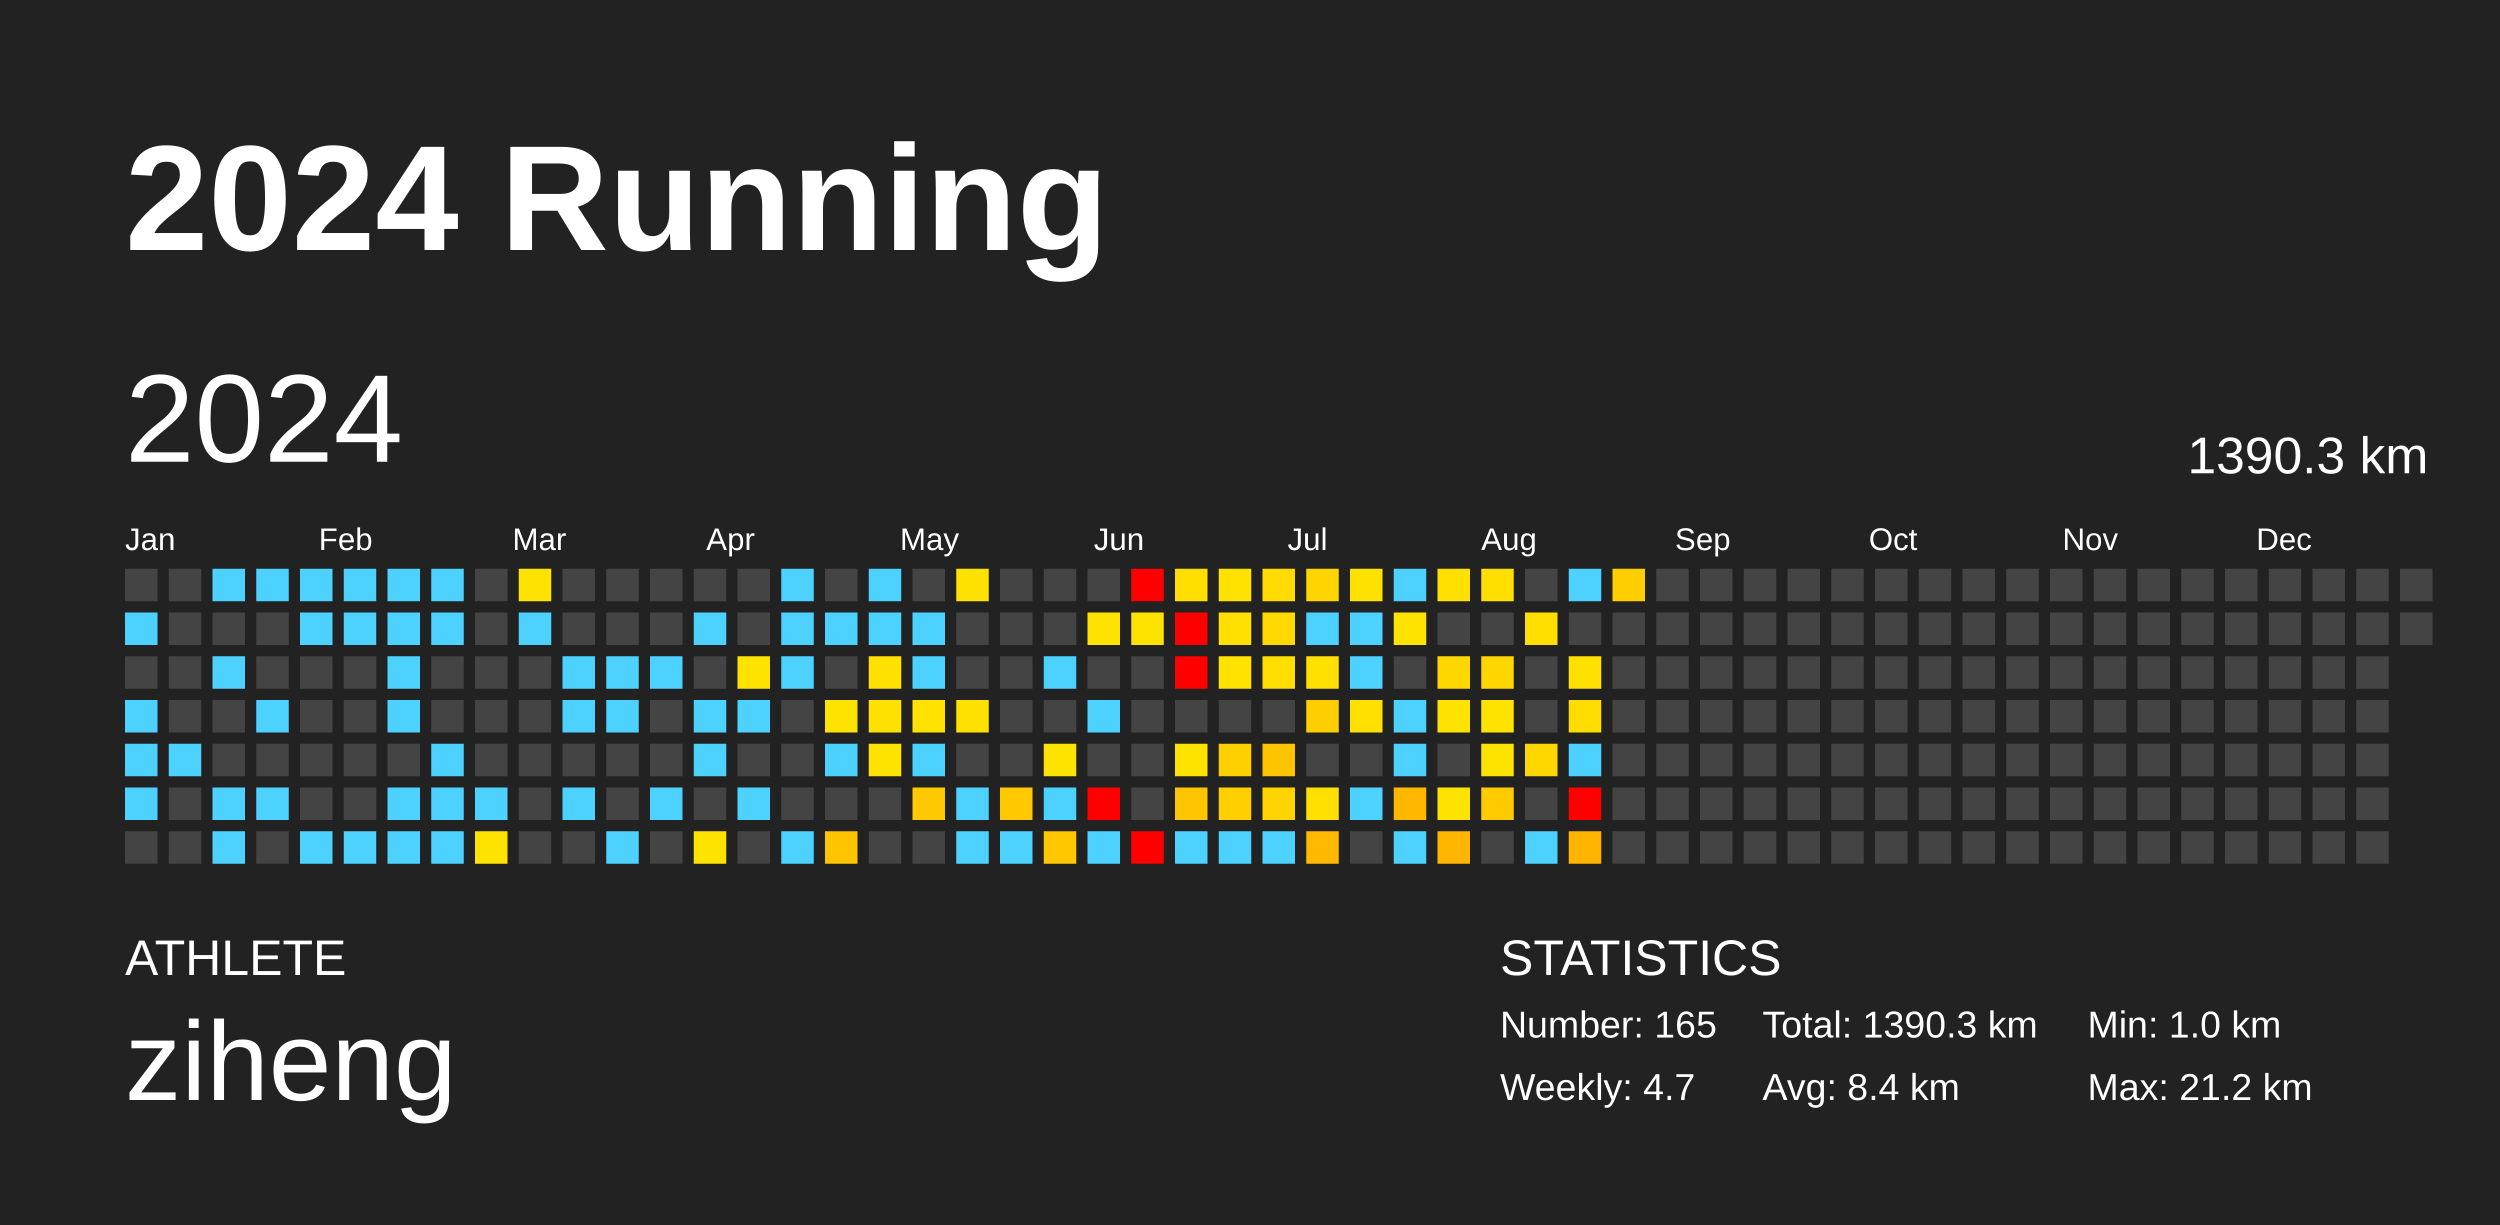
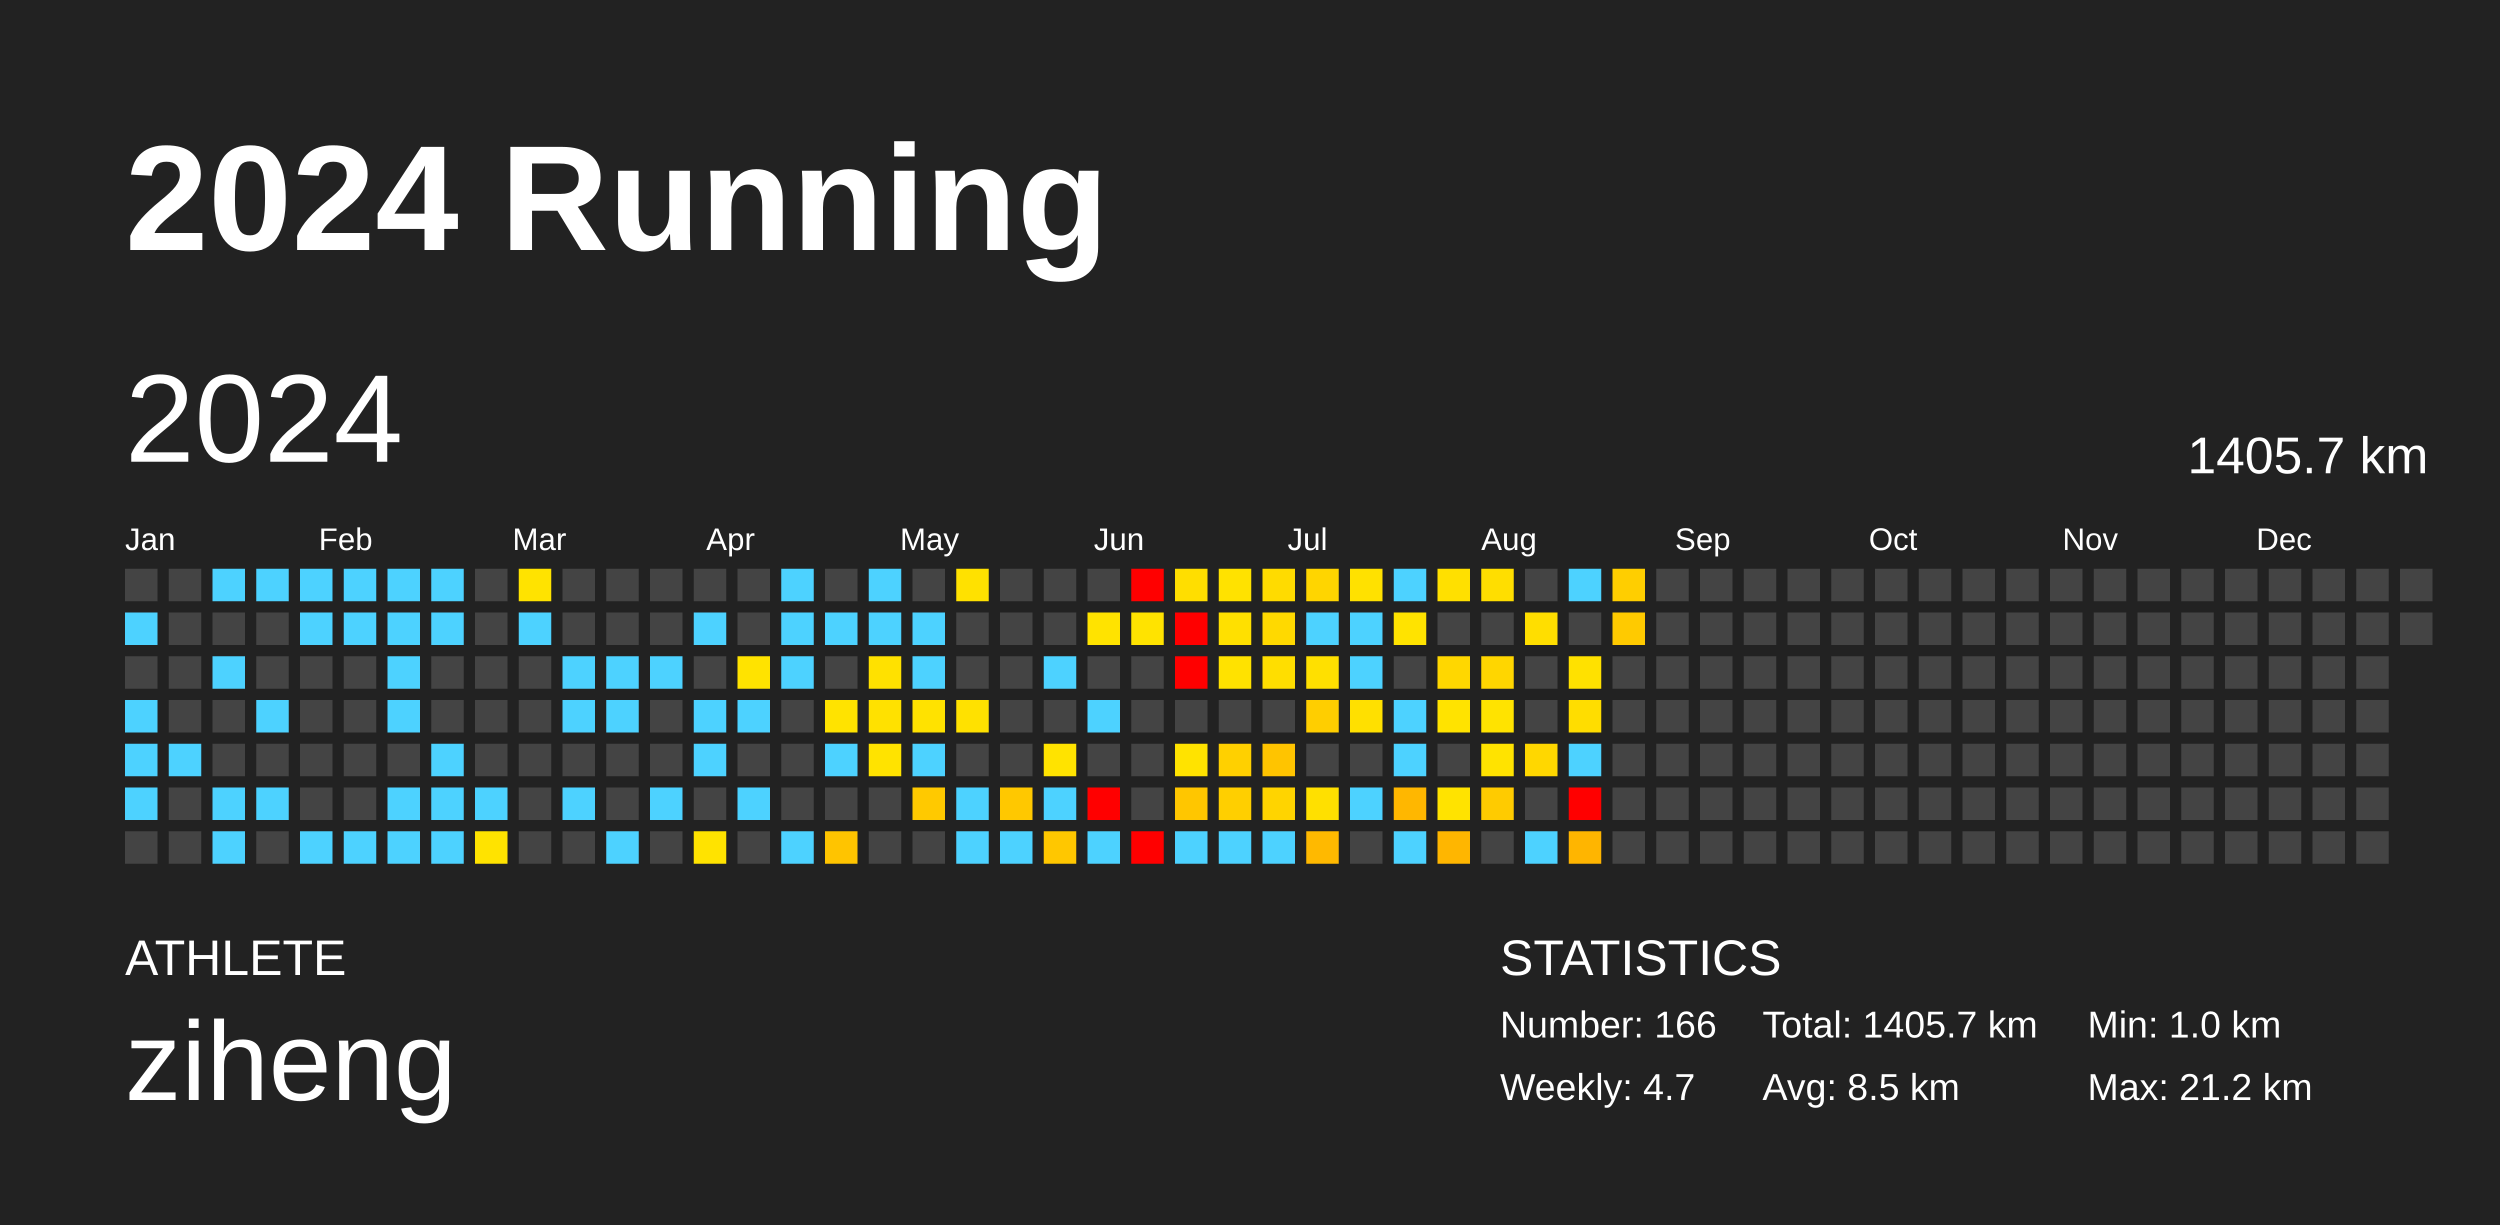
<svg xmlns="http://www.w3.org/2000/svg" baseProfile="full" height="98mm" version="1.1" viewBox="0,0,200,98" width="200mm">
  <defs />
  <rect fill="#222222" height="98" width="200" x="0" y="0" />
  <text fill="#FFFFFF" style="font-size:12px; font-family:Arial; font-weight:bold;" x="10" y="20">2024 Running</text>
  <text fill="#FFFFFF" style="font-size:4px; font-family:Arial" x="10" y="78">ATHLETE</text>
  <text fill="#FFFFFF" style="font-size:9px; font-family:Arial" x="10" y="88">ziheng</text>
  <text fill="#FFFFFF" style="font-size:4px; font-family:Arial" x="120" y="78">STATISTICS</text>
-   <text fill="#FFFFFF" style="font-size:3px; font-family:Arial" x="120" y="83">Number: 165</text>
+   <text fill="#FFFFFF" style="font-size:3px; font-family:Arial" x="120" y="83">Number: 166</text>
  <text fill="#FFFFFF" style="font-size:3px; font-family:Arial" x="120" y="88">Weekly: 4.7</text>
-   <text fill="#FFFFFF" style="font-size:3px; font-family:Arial" x="141" y="83">Total: 1390.3 km</text>
-   <text fill="#FFFFFF" style="font-size:3px; font-family:Arial" x="141" y="88">Avg: 8.4 km</text>
+   <text fill="#FFFFFF" style="font-size:3px; font-family:Arial" x="141" y="83">Total: 1405.7 km</text>
+   <text fill="#FFFFFF" style="font-size:3px; font-family:Arial" x="141" y="88">Avg: 8.5 km</text>
  <text fill="#FFFFFF" style="font-size:3px; font-family:Arial" x="167" y="83">Min: 1.0 km</text>
  <text fill="#FFFFFF" style="font-size:3px; font-family:Arial" x="167" y="88">Max: 21.2 km</text>
  <text dominant-baseline="hanging" fill="#FFFFFF" style="font-size:10.0px; font-family:Arial;" x="10" y="30">2024</text>
-   <text dominant-baseline="hanging" fill="#FFFFFF" style="font-size:4.125px; font-family:Arial;" x="175" y="35">1390.3 km</text>
+   <text dominant-baseline="hanging" fill="#FFFFFF" style="font-size:4.125px; font-family:Arial;" x="175" y="35">1405.7 km</text>
  <text fill="#FFFFFF" style="font-size:2.5px; font-family:Arial" x="10.0" y="44">Jan</text>
  <text fill="#FFFFFF" style="font-size:2.5px; font-family:Arial" x="25.5" y="44">Feb</text>
  <text fill="#FFFFFF" style="font-size:2.5px; font-family:Arial" x="41.0" y="44">Mar</text>
  <text fill="#FFFFFF" style="font-size:2.5px; font-family:Arial" x="56.5" y="44">Apr</text>
  <text fill="#FFFFFF" style="font-size:2.5px; font-family:Arial" x="72.0" y="44">May</text>
  <text fill="#FFFFFF" style="font-size:2.5px; font-family:Arial" x="87.5" y="44">Jun</text>
  <text fill="#FFFFFF" style="font-size:2.5px; font-family:Arial" x="103.0" y="44">Jul</text>
  <text fill="#FFFFFF" style="font-size:2.5px; font-family:Arial" x="118.5" y="44">Aug</text>
  <text fill="#FFFFFF" style="font-size:2.5px; font-family:Arial" x="134.0" y="44">Sep</text>
  <text fill="#FFFFFF" style="font-size:2.5px; font-family:Arial" x="149.5" y="44">Oct</text>
  <text fill="#FFFFFF" style="font-size:2.5px; font-family:Arial" x="165.0" y="44">Nov</text>
  <text fill="#FFFFFF" style="font-size:2.5px; font-family:Arial" x="180.5" y="44">Dec</text>
  <rect fill="#444444" height="2.6" width="2.6" x="10.0" y="45.5" />
  <rect fill="#4dd2ff" height="2.6" width="2.6" x="10.0" y="49.0" />
  <rect fill="#444444" height="2.6" width="2.6" x="10.0" y="52.5" />
  <rect fill="#4dd2ff" height="2.6" width="2.6" x="10.0" y="56.0" />
  <rect fill="#4dd2ff" height="2.6" width="2.6" x="10.0" y="59.5" />
  <rect fill="#4dd2ff" height="2.6" width="2.6" x="10.0" y="63.0" />
  <rect fill="#444444" height="2.6" width="2.6" x="10.0" y="66.5" />
  <rect fill="#444444" height="2.6" width="2.6" x="13.5" y="45.5" />
  <rect fill="#444444" height="2.6" width="2.6" x="13.5" y="49.0" />
  <rect fill="#444444" height="2.6" width="2.6" x="13.5" y="52.5" />
  <rect fill="#444444" height="2.6" width="2.6" x="13.5" y="56.0" />
  <rect fill="#4dd2ff" height="2.6" width="2.6" x="13.5" y="59.5" />
  <rect fill="#444444" height="2.6" width="2.6" x="13.5" y="63.0" />
  <rect fill="#444444" height="2.6" width="2.6" x="13.5" y="66.5" />
  <rect fill="#4dd2ff" height="2.6" width="2.6" x="17.0" y="45.5" />
  <rect fill="#444444" height="2.6" width="2.6" x="17.0" y="49.0" />
  <rect fill="#4dd2ff" height="2.6" width="2.6" x="17.0" y="52.5" />
  <rect fill="#444444" height="2.6" width="2.6" x="17.0" y="56.0" />
  <rect fill="#444444" height="2.6" width="2.6" x="17.0" y="59.5" />
  <rect fill="#4dd2ff" height="2.6" width="2.6" x="17.0" y="63.0" />
  <rect fill="#4dd2ff" height="2.6" width="2.6" x="17.0" y="66.5" />
  <rect fill="#4dd2ff" height="2.6" width="2.6" x="20.5" y="45.5" />
  <rect fill="#444444" height="2.6" width="2.6" x="20.5" y="49.0" />
  <rect fill="#444444" height="2.6" width="2.6" x="20.5" y="52.5" />
  <rect fill="#4dd2ff" height="2.6" width="2.6" x="20.5" y="56.0" />
  <rect fill="#444444" height="2.6" width="2.6" x="20.5" y="59.5" />
  <rect fill="#4dd2ff" height="2.6" width="2.6" x="20.5" y="63.0" />
  <rect fill="#444444" height="2.6" width="2.6" x="20.5" y="66.5" />
  <rect fill="#4dd2ff" height="2.6" width="2.6" x="24.0" y="45.5" />
  <rect fill="#4dd2ff" height="2.6" width="2.6" x="24.0" y="49.0" />
  <rect fill="#444444" height="2.6" width="2.6" x="24.0" y="52.5" />
  <rect fill="#444444" height="2.6" width="2.6" x="24.0" y="56.0" />
  <rect fill="#444444" height="2.6" width="2.6" x="24.0" y="59.5" />
  <rect fill="#444444" height="2.6" width="2.6" x="24.0" y="63.0" />
  <rect fill="#4dd2ff" height="2.6" width="2.6" x="24.0" y="66.5" />
  <rect fill="#4dd2ff" height="2.6" width="2.6" x="27.5" y="45.5" />
  <rect fill="#4dd2ff" height="2.6" width="2.6" x="27.5" y="49.0" />
  <rect fill="#444444" height="2.6" width="2.6" x="27.5" y="52.5" />
  <rect fill="#444444" height="2.6" width="2.6" x="27.5" y="56.0" />
  <rect fill="#444444" height="2.6" width="2.6" x="27.5" y="59.5" />
  <rect fill="#444444" height="2.6" width="2.6" x="27.5" y="63.0" />
  <rect fill="#4dd2ff" height="2.6" width="2.6" x="27.5" y="66.5" />
  <rect fill="#4dd2ff" height="2.6" width="2.6" x="31.0" y="45.5" />
  <rect fill="#4dd2ff" height="2.6" width="2.6" x="31.0" y="49.0" />
  <rect fill="#4dd2ff" height="2.6" width="2.6" x="31.0" y="52.5" />
  <rect fill="#4dd2ff" height="2.6" width="2.6" x="31.0" y="56.0" />
  <rect fill="#444444" height="2.6" width="2.6" x="31.0" y="59.5" />
  <rect fill="#4dd2ff" height="2.6" width="2.6" x="31.0" y="63.0" />
  <rect fill="#4dd2ff" height="2.6" width="2.6" x="31.0" y="66.5" />
  <rect fill="#4dd2ff" height="2.6" width="2.6" x="34.5" y="45.5" />
  <rect fill="#4dd2ff" height="2.6" width="2.6" x="34.5" y="49.0" />
  <rect fill="#444444" height="2.6" width="2.6" x="34.5" y="52.5" />
  <rect fill="#444444" height="2.6" width="2.6" x="34.5" y="56.0" />
  <rect fill="#4dd2ff" height="2.6" width="2.6" x="34.5" y="59.5" />
  <rect fill="#4dd2ff" height="2.6" width="2.6" x="34.5" y="63.0" />
  <rect fill="#4dd2ff" height="2.6" width="2.6" x="34.5" y="66.5" />
  <rect fill="#444444" height="2.6" width="2.6" x="38.0" y="45.5" />
  <rect fill="#444444" height="2.6" width="2.6" x="38.0" y="49.0" />
  <rect fill="#444444" height="2.6" width="2.6" x="38.0" y="52.5" />
  <rect fill="#444444" height="2.6" width="2.6" x="38.0" y="56.0" />
  <rect fill="#444444" height="2.6" width="2.6" x="38.0" y="59.5" />
  <rect fill="#4dd2ff" height="2.6" width="2.6" x="38.0" y="63.0" />
  <rect fill="#ffe300" height="2.6" width="2.6" x="38.0" y="66.5" />
  <rect fill="#ffe300" height="2.6" width="2.6" x="41.5" y="45.5" />
  <rect fill="#4dd2ff" height="2.6" width="2.6" x="41.5" y="49.0" />
  <rect fill="#444444" height="2.6" width="2.6" x="41.5" y="52.5" />
  <rect fill="#444444" height="2.6" width="2.6" x="41.5" y="56.0" />
  <rect fill="#444444" height="2.6" width="2.6" x="41.5" y="59.5" />
  <rect fill="#444444" height="2.6" width="2.6" x="41.5" y="63.0" />
  <rect fill="#444444" height="2.6" width="2.6" x="41.5" y="66.5" />
  <rect fill="#444444" height="2.6" width="2.6" x="45.0" y="45.5" />
  <rect fill="#444444" height="2.6" width="2.6" x="45.0" y="49.0" />
  <rect fill="#4dd2ff" height="2.6" width="2.6" x="45.0" y="52.5" />
  <rect fill="#4dd2ff" height="2.6" width="2.6" x="45.0" y="56.0" />
  <rect fill="#444444" height="2.6" width="2.6" x="45.0" y="59.5" />
  <rect fill="#4dd2ff" height="2.6" width="2.6" x="45.0" y="63.0" />
  <rect fill="#444444" height="2.6" width="2.6" x="45.0" y="66.5" />
  <rect fill="#444444" height="2.6" width="2.6" x="48.5" y="45.5" />
  <rect fill="#444444" height="2.6" width="2.6" x="48.5" y="49.0" />
  <rect fill="#4dd2ff" height="2.6" width="2.6" x="48.5" y="52.5" />
  <rect fill="#4dd2ff" height="2.6" width="2.6" x="48.5" y="56.0" />
  <rect fill="#444444" height="2.6" width="2.6" x="48.5" y="59.5" />
  <rect fill="#444444" height="2.6" width="2.6" x="48.5" y="63.0" />
  <rect fill="#4dd2ff" height="2.6" width="2.6" x="48.5" y="66.5" />
  <rect fill="#444444" height="2.6" width="2.6" x="52.0" y="45.5" />
  <rect fill="#444444" height="2.6" width="2.6" x="52.0" y="49.0" />
  <rect fill="#4dd2ff" height="2.6" width="2.6" x="52.0" y="52.5" />
  <rect fill="#444444" height="2.6" width="2.6" x="52.0" y="56.0" />
  <rect fill="#444444" height="2.6" width="2.6" x="52.0" y="59.5" />
  <rect fill="#4dd2ff" height="2.6" width="2.6" x="52.0" y="63.0" />
  <rect fill="#444444" height="2.6" width="2.6" x="52.0" y="66.5" />
  <rect fill="#444444" height="2.6" width="2.6" x="55.5" y="45.5" />
  <rect fill="#4dd2ff" height="2.6" width="2.6" x="55.5" y="49.0" />
  <rect fill="#444444" height="2.6" width="2.6" x="55.5" y="52.5" />
  <rect fill="#4dd2ff" height="2.6" width="2.6" x="55.5" y="56.0" />
  <rect fill="#4dd2ff" height="2.6" width="2.6" x="55.5" y="59.5" />
  <rect fill="#444444" height="2.6" width="2.6" x="55.5" y="63.0" />
  <rect fill="#ffe300" height="2.6" width="2.6" x="55.5" y="66.5" />
  <rect fill="#444444" height="2.6" width="2.6" x="59.0" y="45.5" />
  <rect fill="#444444" height="2.6" width="2.6" x="59.0" y="49.0" />
  <rect fill="#ffe300" height="2.6" width="2.6" x="59.0" y="52.5" />
  <rect fill="#4dd2ff" height="2.6" width="2.6" x="59.0" y="56.0" />
  <rect fill="#444444" height="2.6" width="2.6" x="59.0" y="59.5" />
  <rect fill="#4dd2ff" height="2.6" width="2.6" x="59.0" y="63.0" />
  <rect fill="#444444" height="2.6" width="2.6" x="59.0" y="66.5" />
  <rect fill="#4dd2ff" height="2.6" width="2.6" x="62.5" y="45.5" />
  <rect fill="#4dd2ff" height="2.6" width="2.6" x="62.5" y="49.0" />
  <rect fill="#4dd2ff" height="2.6" width="2.6" x="62.5" y="52.5" />
  <rect fill="#444444" height="2.6" width="2.6" x="62.5" y="56.0" />
  <rect fill="#444444" height="2.6" width="2.6" x="62.5" y="59.5" />
  <rect fill="#444444" height="2.6" width="2.6" x="62.5" y="63.0" />
  <rect fill="#4dd2ff" height="2.6" width="2.6" x="62.5" y="66.5" />
  <rect fill="#444444" height="2.6" width="2.6" x="66.0" y="45.5" />
  <rect fill="#4dd2ff" height="2.6" width="2.6" x="66.0" y="49.0" />
  <rect fill="#444444" height="2.6" width="2.6" x="66.0" y="52.5" />
  <rect fill="#ffe300" height="2.6" width="2.6" x="66.0" y="56.0" />
  <rect fill="#4dd2ff" height="2.6" width="2.6" x="66.0" y="59.5" />
  <rect fill="#444444" height="2.6" width="2.6" x="66.0" y="63.0" />
  <rect fill="#ffc400" height="2.6" width="2.6" x="66.0" y="66.5" />
  <rect fill="#4dd2ff" height="2.6" width="2.6" x="69.5" y="45.5" />
  <rect fill="#4dd2ff" height="2.6" width="2.6" x="69.5" y="49.0" />
  <rect fill="#ffe100" height="2.6" width="2.6" x="69.5" y="52.5" />
  <rect fill="#ffe100" height="2.6" width="2.6" x="69.5" y="56.0" />
  <rect fill="#ffe300" height="2.6" width="2.6" x="69.5" y="59.5" />
  <rect fill="#444444" height="2.6" width="2.6" x="69.5" y="63.0" />
  <rect fill="#444444" height="2.6" width="2.6" x="69.5" y="66.5" />
  <rect fill="#444444" height="2.6" width="2.6" x="73.0" y="45.5" />
  <rect fill="#4dd2ff" height="2.6" width="2.6" x="73.0" y="49.0" />
  <rect fill="#4dd2ff" height="2.6" width="2.6" x="73.0" y="52.5" />
  <rect fill="#ffe200" height="2.6" width="2.6" x="73.0" y="56.0" />
  <rect fill="#4dd2ff" height="2.6" width="2.6" x="73.0" y="59.5" />
  <rect fill="#ffc900" height="2.6" width="2.6" x="73.0" y="63.0" />
  <rect fill="#444444" height="2.6" width="2.6" x="73.0" y="66.5" />
  <rect fill="#ffe100" height="2.6" width="2.6" x="76.5" y="45.5" />
  <rect fill="#444444" height="2.6" width="2.6" x="76.5" y="49.0" />
  <rect fill="#444444" height="2.6" width="2.6" x="76.5" y="52.5" />
  <rect fill="#ffe100" height="2.6" width="2.6" x="76.5" y="56.0" />
  <rect fill="#444444" height="2.6" width="2.6" x="76.5" y="59.5" />
  <rect fill="#4dd2ff" height="2.6" width="2.6" x="76.5" y="63.0" />
  <rect fill="#4dd2ff" height="2.6" width="2.6" x="76.5" y="66.5" />
  <rect fill="#444444" height="2.6" width="2.6" x="80.0" y="45.5" />
  <rect fill="#444444" height="2.6" width="2.6" x="80.0" y="49.0" />
  <rect fill="#444444" height="2.6" width="2.6" x="80.0" y="52.5" />
  <rect fill="#444444" height="2.6" width="2.6" x="80.0" y="56.0" />
  <rect fill="#444444" height="2.6" width="2.6" x="80.0" y="59.5" />
  <rect fill="#ffc800" height="2.6" width="2.6" x="80.0" y="63.0" />
  <rect fill="#4dd2ff" height="2.6" width="2.6" x="80.0" y="66.5" />
  <rect fill="#444444" height="2.6" width="2.6" x="83.5" y="45.5" />
  <rect fill="#444444" height="2.6" width="2.6" x="83.5" y="49.0" />
  <rect fill="#4dd2ff" height="2.6" width="2.6" x="83.5" y="52.5" />
  <rect fill="#444444" height="2.6" width="2.6" x="83.5" y="56.0" />
  <rect fill="#ffe300" height="2.6" width="2.6" x="83.5" y="59.5" />
  <rect fill="#4dd2ff" height="2.6" width="2.6" x="83.5" y="63.0" />
  <rect fill="#ffc700" height="2.6" width="2.6" x="83.5" y="66.5" />
  <rect fill="#444444" height="2.6" width="2.6" x="87.0" y="45.5" />
  <rect fill="#ffe300" height="2.6" width="2.6" x="87.0" y="49.0" />
  <rect fill="#444444" height="2.6" width="2.6" x="87.0" y="52.5" />
  <rect fill="#4dd2ff" height="2.6" width="2.6" x="87.0" y="56.0" />
  <rect fill="#444444" height="2.6" width="2.6" x="87.0" y="59.5" />
  <rect fill="red" height="2.6" width="2.6" x="87.0" y="63.0" />
  <rect fill="#4dd2ff" height="2.6" width="2.6" x="87.0" y="66.5" />
  <rect fill="red" height="2.6" width="2.6" x="90.5" y="45.5" />
  <rect fill="#ffe300" height="2.6" width="2.6" x="90.5" y="49.0" />
  <rect fill="#444444" height="2.6" width="2.6" x="90.5" y="52.5" />
  <rect fill="#444444" height="2.6" width="2.6" x="90.5" y="56.0" />
  <rect fill="#444444" height="2.6" width="2.6" x="90.5" y="59.5" />
  <rect fill="#444444" height="2.6" width="2.6" x="90.5" y="63.0" />
  <rect fill="red" height="2.6" width="2.6" x="90.5" y="66.5" />
  <rect fill="#ffde00" height="2.6" width="2.6" x="94.0" y="45.5" />
  <rect fill="red" height="2.6" width="2.6" x="94.0" y="49.0" />
  <rect fill="red" height="2.6" width="2.6" x="94.0" y="52.5" />
  <rect fill="#444444" height="2.6" width="2.6" x="94.0" y="56.0" />
  <rect fill="#ffe300" height="2.6" width="2.6" x="94.0" y="59.5" />
  <rect fill="#ffc600" height="2.6" width="2.6" x="94.0" y="63.0" />
  <rect fill="#4dd2ff" height="2.6" width="2.6" x="94.0" y="66.5" />
  <rect fill="#ffe200" height="2.6" width="2.6" x="97.5" y="45.5" />
  <rect fill="#ffe000" height="2.6" width="2.6" x="97.5" y="49.0" />
  <rect fill="#ffe200" height="2.6" width="2.6" x="97.5" y="52.5" />
  <rect fill="#444444" height="2.6" width="2.6" x="97.5" y="56.0" />
  <rect fill="#ffd000" height="2.6" width="2.6" x="97.5" y="59.5" />
  <rect fill="#ffcf00" height="2.6" width="2.6" x="97.5" y="63.0" />
  <rect fill="#4dd2ff" height="2.6" width="2.6" x="97.5" y="66.5" />
  <rect fill="#ffdb00" height="2.6" width="2.6" x="101.0" y="45.5" />
  <rect fill="#ffd900" height="2.6" width="2.6" x="101.0" y="49.0" />
  <rect fill="#ffde00" height="2.6" width="2.6" x="101.0" y="52.5" />
  <rect fill="#444444" height="2.6" width="2.6" x="101.0" y="56.0" />
  <rect fill="#ffc400" height="2.6" width="2.6" x="101.0" y="59.5" />
  <rect fill="#ffd400" height="2.6" width="2.6" x="101.0" y="63.0" />
  <rect fill="#4dd2ff" height="2.6" width="2.6" x="101.0" y="66.5" />
  <rect fill="#ffd500" height="2.6" width="2.6" x="104.5" y="45.5" />
  <rect fill="#4dd2ff" height="2.6" width="2.6" x="104.5" y="49.0" />
  <rect fill="#ffe000" height="2.6" width="2.6" x="104.5" y="52.5" />
  <rect fill="#ffce00" height="2.6" width="2.6" x="104.5" y="56.0" />
  <rect fill="#444444" height="2.6" width="2.6" x="104.5" y="59.5" />
  <rect fill="#ffe000" height="2.6" width="2.6" x="104.5" y="63.0" />
  <rect fill="#ffb900" height="2.6" width="2.6" x="104.5" y="66.5" />
  <rect fill="#ffe100" height="2.6" width="2.6" x="108.0" y="45.5" />
  <rect fill="#4dd2ff" height="2.6" width="2.6" x="108.0" y="49.0" />
  <rect fill="#4dd2ff" height="2.6" width="2.6" x="108.0" y="52.5" />
  <rect fill="#ffe000" height="2.6" width="2.6" x="108.0" y="56.0" />
  <rect fill="#444444" height="2.6" width="2.6" x="108.0" y="59.5" />
  <rect fill="#4dd2ff" height="2.6" width="2.6" x="108.0" y="63.0" />
  <rect fill="#444444" height="2.6" width="2.6" x="108.0" y="66.5" />
  <rect fill="#4dd2ff" height="2.6" width="2.6" x="111.5" y="45.5" />
  <rect fill="#ffe300" height="2.6" width="2.6" x="111.5" y="49.0" />
  <rect fill="#444444" height="2.6" width="2.6" x="111.5" y="52.5" />
  <rect fill="#4dd2ff" height="2.6" width="2.6" x="111.5" y="56.0" />
  <rect fill="#4dd2ff" height="2.6" width="2.6" x="111.5" y="59.5" />
  <rect fill="#ffb700" height="2.6" width="2.6" x="111.5" y="63.0" />
  <rect fill="#4dd2ff" height="2.6" width="2.6" x="111.5" y="66.5" />
  <rect fill="#ffe000" height="2.6" width="2.6" x="115.0" y="45.5" />
  <rect fill="#444444" height="2.6" width="2.6" x="115.0" y="49.0" />
  <rect fill="#ffd700" height="2.6" width="2.6" x="115.0" y="52.5" />
  <rect fill="#ffe300" height="2.6" width="2.6" x="115.0" y="56.0" />
  <rect fill="#444444" height="2.6" width="2.6" x="115.0" y="59.5" />
  <rect fill="#ffe300" height="2.6" width="2.6" x="115.0" y="63.0" />
  <rect fill="#ffb600" height="2.6" width="2.6" x="115.0" y="66.5" />
  <rect fill="#ffde00" height="2.6" width="2.6" x="118.5" y="45.5" />
  <rect fill="#444444" height="2.6" width="2.6" x="118.5" y="49.0" />
  <rect fill="#ffd600" height="2.6" width="2.6" x="118.5" y="52.5" />
  <rect fill="#ffe300" height="2.6" width="2.6" x="118.5" y="56.0" />
  <rect fill="#ffe300" height="2.6" width="2.6" x="118.5" y="59.5" />
  <rect fill="#ffcb00" height="2.6" width="2.6" x="118.5" y="63.0" />
  <rect fill="#444444" height="2.6" width="2.6" x="118.5" y="66.5" />
  <rect fill="#444444" height="2.6" width="2.6" x="122.0" y="45.5" />
  <rect fill="#ffde00" height="2.6" width="2.6" x="122.0" y="49.0" />
  <rect fill="#444444" height="2.6" width="2.6" x="122.0" y="52.5" />
  <rect fill="#444444" height="2.6" width="2.6" x="122.0" y="56.0" />
  <rect fill="#ffd700" height="2.6" width="2.6" x="122.0" y="59.5" />
  <rect fill="#444444" height="2.6" width="2.6" x="122.0" y="63.0" />
  <rect fill="#4dd2ff" height="2.6" width="2.6" x="122.0" y="66.5" />
  <rect fill="#4dd2ff" height="2.6" width="2.6" x="125.5" y="45.5" />
  <rect fill="#444444" height="2.6" width="2.6" x="125.5" y="49.0" />
  <rect fill="#ffe100" height="2.6" width="2.6" x="125.5" y="52.5" />
  <rect fill="#ffdd00" height="2.6" width="2.6" x="125.5" y="56.0" />
  <rect fill="#4dd2ff" height="2.6" width="2.6" x="125.5" y="59.5" />
  <rect fill="red" height="2.6" width="2.6" x="125.5" y="63.0" />
  <rect fill="#ffb500" height="2.6" width="2.6" x="125.5" y="66.5" />
  <rect fill="#ffce00" height="2.6" width="2.6" x="129.0" y="45.5" />
-   <rect fill="#444444" height="2.6" width="2.6" x="129.0" y="49.0" />
+   <rect fill="#ffca00" height="2.6" width="2.6" x="129.0" y="49.0" />
  <rect fill="#444444" height="2.6" width="2.6" x="129.0" y="52.5" />
  <rect fill="#444444" height="2.6" width="2.6" x="129.0" y="56.0" />
  <rect fill="#444444" height="2.6" width="2.6" x="129.0" y="59.5" />
  <rect fill="#444444" height="2.6" width="2.6" x="129.0" y="63.0" />
  <rect fill="#444444" height="2.6" width="2.6" x="129.0" y="66.5" />
  <rect fill="#444444" height="2.6" width="2.6" x="132.5" y="45.5" />
  <rect fill="#444444" height="2.6" width="2.6" x="132.5" y="49.0" />
  <rect fill="#444444" height="2.6" width="2.6" x="132.5" y="52.5" />
  <rect fill="#444444" height="2.6" width="2.6" x="132.5" y="56.0" />
  <rect fill="#444444" height="2.6" width="2.6" x="132.5" y="59.5" />
  <rect fill="#444444" height="2.6" width="2.6" x="132.5" y="63.0" />
  <rect fill="#444444" height="2.6" width="2.6" x="132.5" y="66.5" />
  <rect fill="#444444" height="2.6" width="2.6" x="136.0" y="45.5" />
  <rect fill="#444444" height="2.6" width="2.6" x="136.0" y="49.0" />
  <rect fill="#444444" height="2.6" width="2.6" x="136.0" y="52.5" />
  <rect fill="#444444" height="2.6" width="2.6" x="136.0" y="56.0" />
  <rect fill="#444444" height="2.6" width="2.6" x="136.0" y="59.5" />
  <rect fill="#444444" height="2.6" width="2.6" x="136.0" y="63.0" />
  <rect fill="#444444" height="2.6" width="2.6" x="136.0" y="66.5" />
  <rect fill="#444444" height="2.6" width="2.6" x="139.5" y="45.5" />
  <rect fill="#444444" height="2.6" width="2.6" x="139.5" y="49.0" />
  <rect fill="#444444" height="2.6" width="2.6" x="139.5" y="52.5" />
  <rect fill="#444444" height="2.6" width="2.6" x="139.5" y="56.0" />
  <rect fill="#444444" height="2.6" width="2.6" x="139.5" y="59.5" />
  <rect fill="#444444" height="2.6" width="2.6" x="139.5" y="63.0" />
  <rect fill="#444444" height="2.6" width="2.6" x="139.5" y="66.5" />
  <rect fill="#444444" height="2.6" width="2.6" x="143.0" y="45.5" />
  <rect fill="#444444" height="2.6" width="2.6" x="143.0" y="49.0" />
  <rect fill="#444444" height="2.6" width="2.6" x="143.0" y="52.5" />
  <rect fill="#444444" height="2.6" width="2.6" x="143.0" y="56.0" />
  <rect fill="#444444" height="2.6" width="2.6" x="143.0" y="59.5" />
  <rect fill="#444444" height="2.6" width="2.6" x="143.0" y="63.0" />
  <rect fill="#444444" height="2.6" width="2.6" x="143.0" y="66.5" />
  <rect fill="#444444" height="2.6" width="2.6" x="146.5" y="45.5" />
  <rect fill="#444444" height="2.6" width="2.6" x="146.5" y="49.0" />
  <rect fill="#444444" height="2.6" width="2.6" x="146.5" y="52.5" />
  <rect fill="#444444" height="2.6" width="2.6" x="146.5" y="56.0" />
  <rect fill="#444444" height="2.6" width="2.6" x="146.5" y="59.5" />
  <rect fill="#444444" height="2.6" width="2.6" x="146.5" y="63.0" />
  <rect fill="#444444" height="2.6" width="2.6" x="146.5" y="66.5" />
  <rect fill="#444444" height="2.6" width="2.6" x="150.0" y="45.5" />
  <rect fill="#444444" height="2.6" width="2.6" x="150.0" y="49.0" />
  <rect fill="#444444" height="2.6" width="2.6" x="150.0" y="52.5" />
  <rect fill="#444444" height="2.6" width="2.6" x="150.0" y="56.0" />
  <rect fill="#444444" height="2.6" width="2.6" x="150.0" y="59.5" />
  <rect fill="#444444" height="2.6" width="2.6" x="150.0" y="63.0" />
  <rect fill="#444444" height="2.6" width="2.6" x="150.0" y="66.5" />
  <rect fill="#444444" height="2.6" width="2.6" x="153.5" y="45.5" />
  <rect fill="#444444" height="2.6" width="2.6" x="153.5" y="49.0" />
  <rect fill="#444444" height="2.6" width="2.6" x="153.5" y="52.5" />
  <rect fill="#444444" height="2.6" width="2.6" x="153.5" y="56.0" />
  <rect fill="#444444" height="2.6" width="2.6" x="153.5" y="59.5" />
  <rect fill="#444444" height="2.6" width="2.6" x="153.5" y="63.0" />
  <rect fill="#444444" height="2.6" width="2.6" x="153.5" y="66.5" />
  <rect fill="#444444" height="2.6" width="2.6" x="157.0" y="45.5" />
  <rect fill="#444444" height="2.6" width="2.6" x="157.0" y="49.0" />
  <rect fill="#444444" height="2.6" width="2.6" x="157.0" y="52.5" />
  <rect fill="#444444" height="2.6" width="2.6" x="157.0" y="56.0" />
  <rect fill="#444444" height="2.6" width="2.6" x="157.0" y="59.5" />
  <rect fill="#444444" height="2.6" width="2.6" x="157.0" y="63.0" />
  <rect fill="#444444" height="2.6" width="2.6" x="157.0" y="66.5" />
  <rect fill="#444444" height="2.6" width="2.6" x="160.5" y="45.5" />
  <rect fill="#444444" height="2.6" width="2.6" x="160.5" y="49.0" />
  <rect fill="#444444" height="2.6" width="2.6" x="160.5" y="52.5" />
  <rect fill="#444444" height="2.6" width="2.6" x="160.5" y="56.0" />
  <rect fill="#444444" height="2.6" width="2.6" x="160.5" y="59.5" />
  <rect fill="#444444" height="2.6" width="2.6" x="160.5" y="63.0" />
  <rect fill="#444444" height="2.6" width="2.6" x="160.5" y="66.5" />
  <rect fill="#444444" height="2.6" width="2.6" x="164.0" y="45.5" />
  <rect fill="#444444" height="2.6" width="2.6" x="164.0" y="49.0" />
  <rect fill="#444444" height="2.6" width="2.6" x="164.0" y="52.5" />
  <rect fill="#444444" height="2.6" width="2.6" x="164.0" y="56.0" />
  <rect fill="#444444" height="2.6" width="2.6" x="164.0" y="59.5" />
  <rect fill="#444444" height="2.6" width="2.6" x="164.0" y="63.0" />
  <rect fill="#444444" height="2.6" width="2.6" x="164.0" y="66.5" />
  <rect fill="#444444" height="2.6" width="2.6" x="167.5" y="45.5" />
  <rect fill="#444444" height="2.6" width="2.6" x="167.5" y="49.0" />
  <rect fill="#444444" height="2.6" width="2.6" x="167.5" y="52.5" />
  <rect fill="#444444" height="2.6" width="2.6" x="167.5" y="56.0" />
  <rect fill="#444444" height="2.6" width="2.6" x="167.5" y="59.5" />
  <rect fill="#444444" height="2.6" width="2.6" x="167.5" y="63.0" />
  <rect fill="#444444" height="2.6" width="2.6" x="167.5" y="66.5" />
  <rect fill="#444444" height="2.6" width="2.6" x="171.0" y="45.5" />
  <rect fill="#444444" height="2.6" width="2.6" x="171.0" y="49.0" />
  <rect fill="#444444" height="2.6" width="2.6" x="171.0" y="52.5" />
  <rect fill="#444444" height="2.6" width="2.6" x="171.0" y="56.0" />
  <rect fill="#444444" height="2.6" width="2.6" x="171.0" y="59.5" />
  <rect fill="#444444" height="2.6" width="2.6" x="171.0" y="63.0" />
  <rect fill="#444444" height="2.6" width="2.6" x="171.0" y="66.5" />
  <rect fill="#444444" height="2.6" width="2.6" x="174.5" y="45.5" />
  <rect fill="#444444" height="2.6" width="2.6" x="174.5" y="49.0" />
  <rect fill="#444444" height="2.6" width="2.6" x="174.5" y="52.5" />
  <rect fill="#444444" height="2.6" width="2.6" x="174.5" y="56.0" />
  <rect fill="#444444" height="2.6" width="2.6" x="174.5" y="59.5" />
  <rect fill="#444444" height="2.6" width="2.6" x="174.5" y="63.0" />
  <rect fill="#444444" height="2.6" width="2.6" x="174.5" y="66.5" />
  <rect fill="#444444" height="2.6" width="2.6" x="178.0" y="45.5" />
  <rect fill="#444444" height="2.6" width="2.6" x="178.0" y="49.0" />
  <rect fill="#444444" height="2.6" width="2.6" x="178.0" y="52.5" />
  <rect fill="#444444" height="2.6" width="2.6" x="178.0" y="56.0" />
  <rect fill="#444444" height="2.6" width="2.6" x="178.0" y="59.5" />
  <rect fill="#444444" height="2.6" width="2.6" x="178.0" y="63.0" />
  <rect fill="#444444" height="2.6" width="2.6" x="178.0" y="66.5" />
  <rect fill="#444444" height="2.6" width="2.6" x="181.5" y="45.5" />
  <rect fill="#444444" height="2.6" width="2.6" x="181.5" y="49.0" />
  <rect fill="#444444" height="2.6" width="2.6" x="181.5" y="52.5" />
  <rect fill="#444444" height="2.6" width="2.6" x="181.5" y="56.0" />
  <rect fill="#444444" height="2.6" width="2.6" x="181.5" y="59.5" />
  <rect fill="#444444" height="2.6" width="2.6" x="181.5" y="63.0" />
  <rect fill="#444444" height="2.6" width="2.6" x="181.5" y="66.5" />
  <rect fill="#444444" height="2.6" width="2.6" x="185.0" y="45.5" />
  <rect fill="#444444" height="2.6" width="2.6" x="185.0" y="49.0" />
  <rect fill="#444444" height="2.6" width="2.6" x="185.0" y="52.5" />
  <rect fill="#444444" height="2.6" width="2.6" x="185.0" y="56.0" />
  <rect fill="#444444" height="2.6" width="2.6" x="185.0" y="59.5" />
  <rect fill="#444444" height="2.6" width="2.6" x="185.0" y="63.0" />
  <rect fill="#444444" height="2.6" width="2.6" x="185.0" y="66.5" />
  <rect fill="#444444" height="2.6" width="2.6" x="188.5" y="45.5" />
  <rect fill="#444444" height="2.6" width="2.6" x="188.5" y="49.0" />
  <rect fill="#444444" height="2.6" width="2.6" x="188.5" y="52.5" />
  <rect fill="#444444" height="2.6" width="2.6" x="188.5" y="56.0" />
  <rect fill="#444444" height="2.6" width="2.6" x="188.5" y="59.5" />
  <rect fill="#444444" height="2.6" width="2.6" x="188.5" y="63.0" />
  <rect fill="#444444" height="2.6" width="2.6" x="188.5" y="66.5" />
  <rect fill="#444444" height="2.6" width="2.6" x="192.0" y="45.5" />
  <rect fill="#444444" height="2.6" width="2.6" x="192.0" y="49.0" />
</svg>
